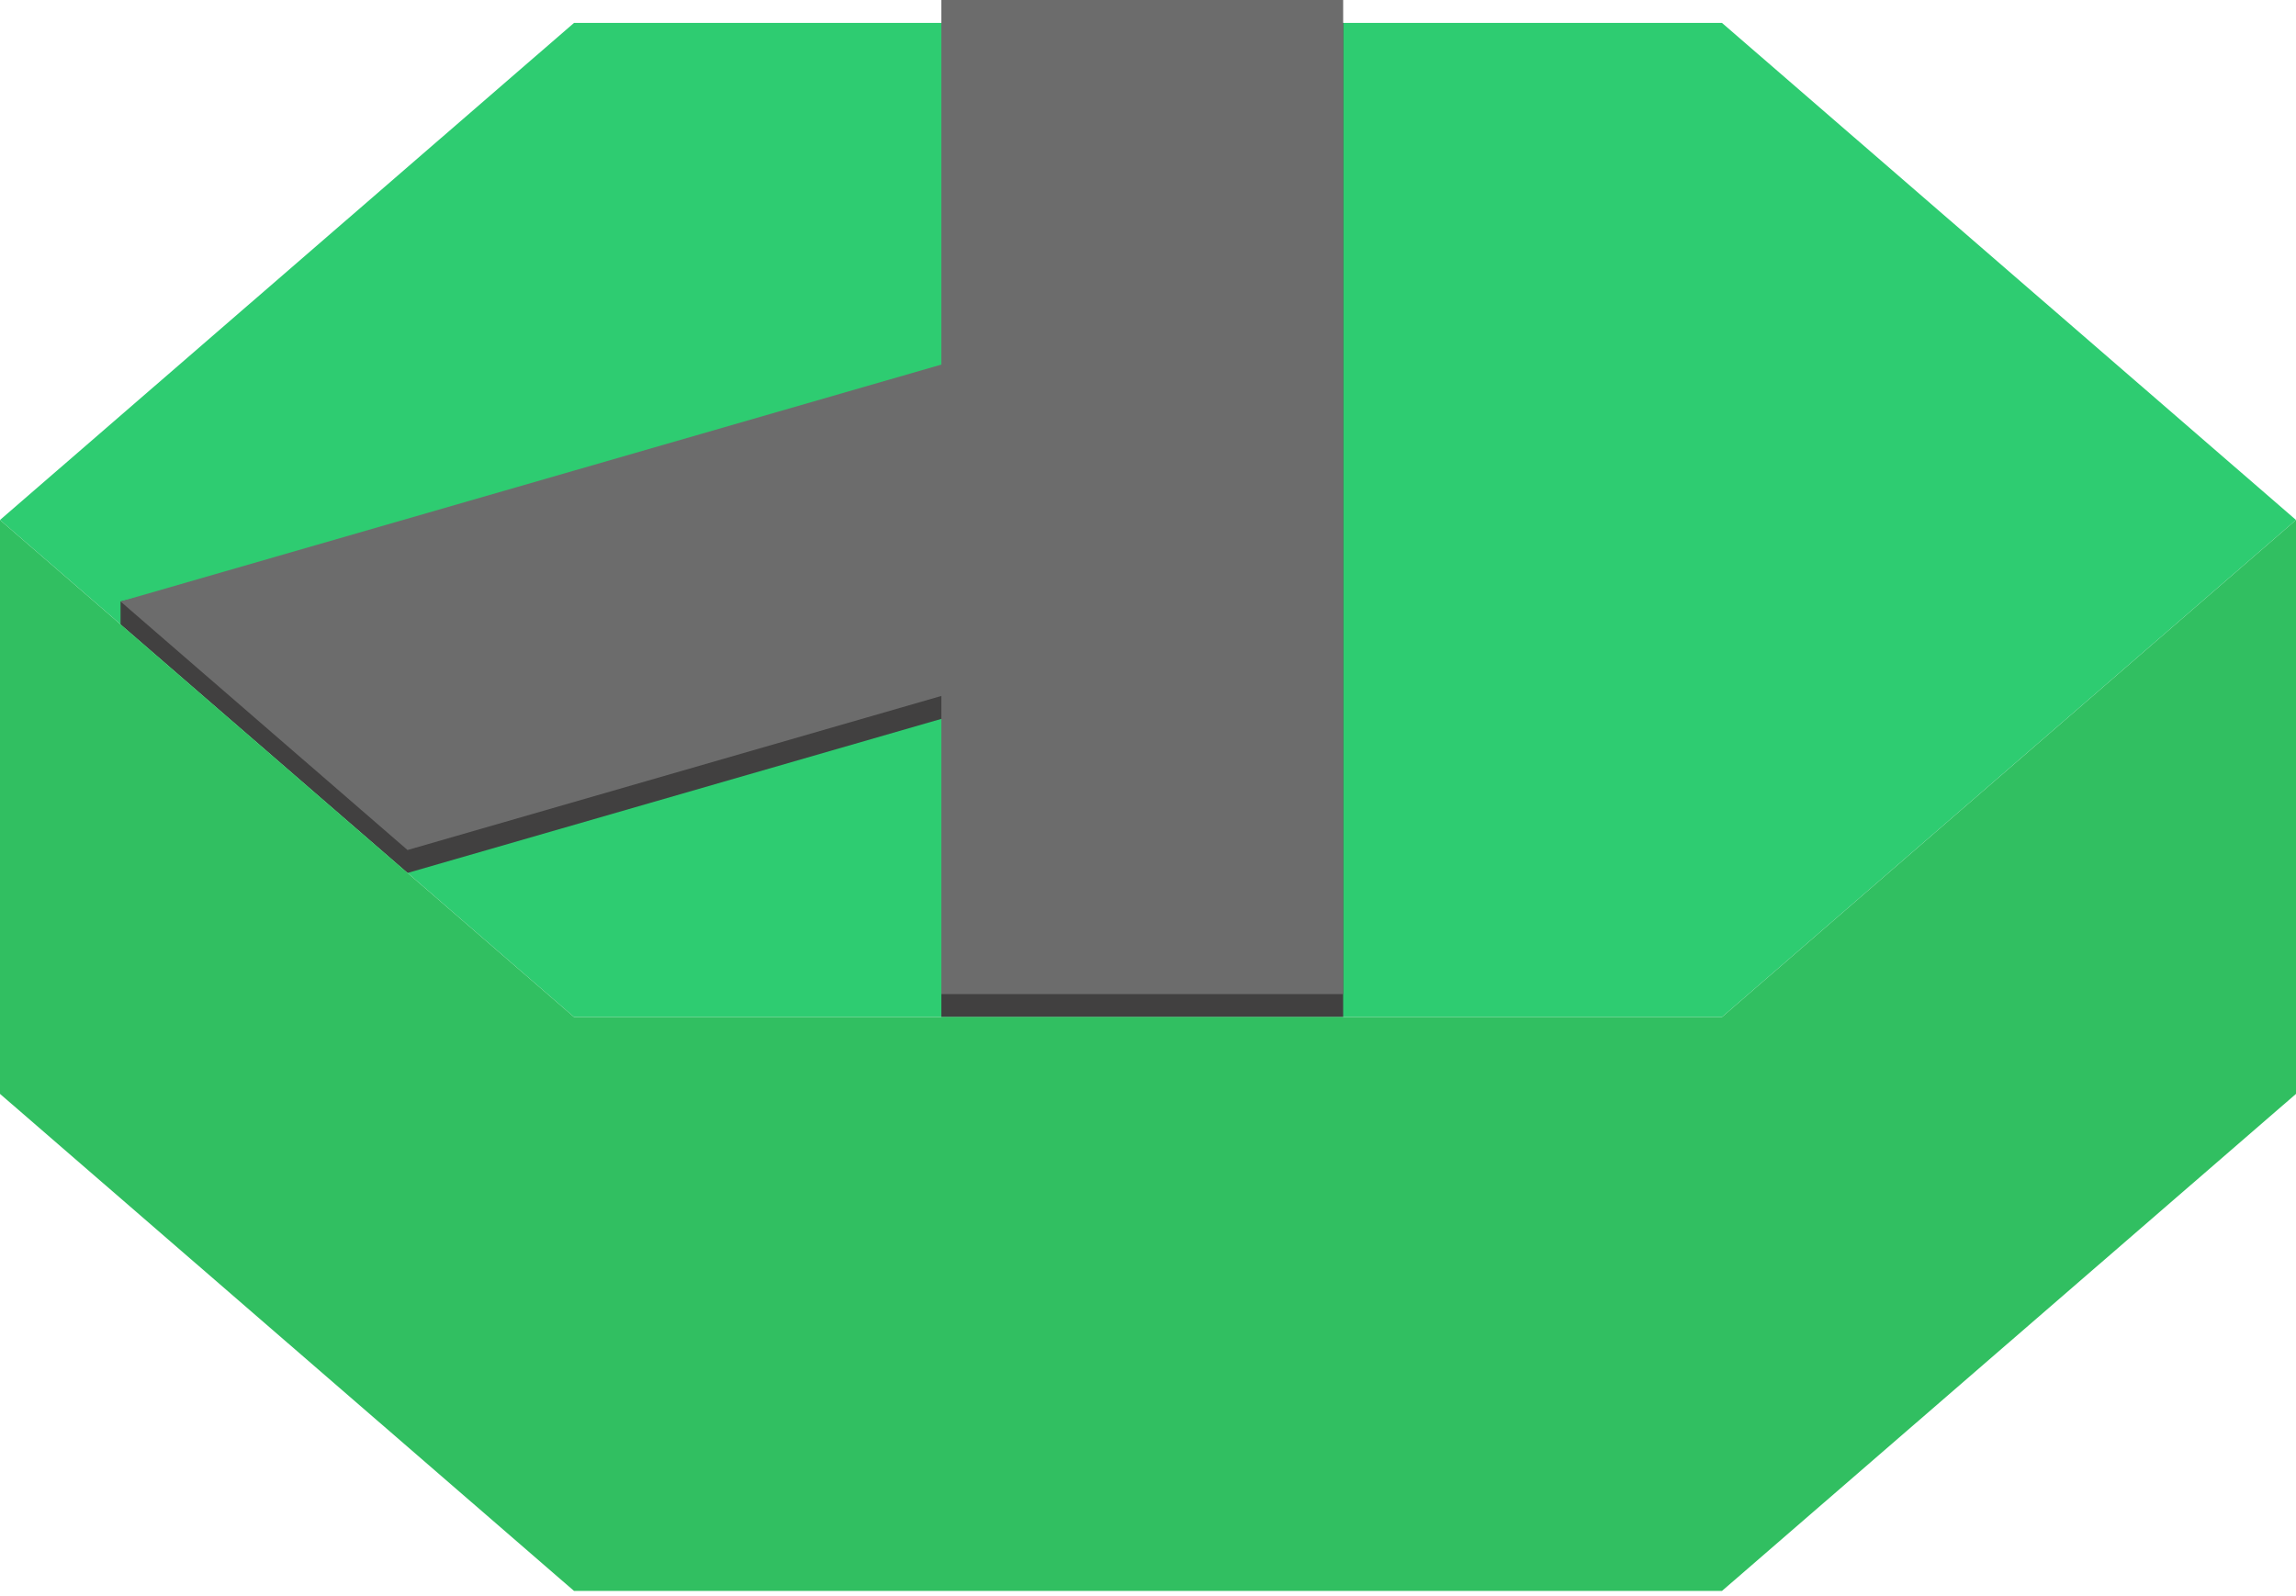
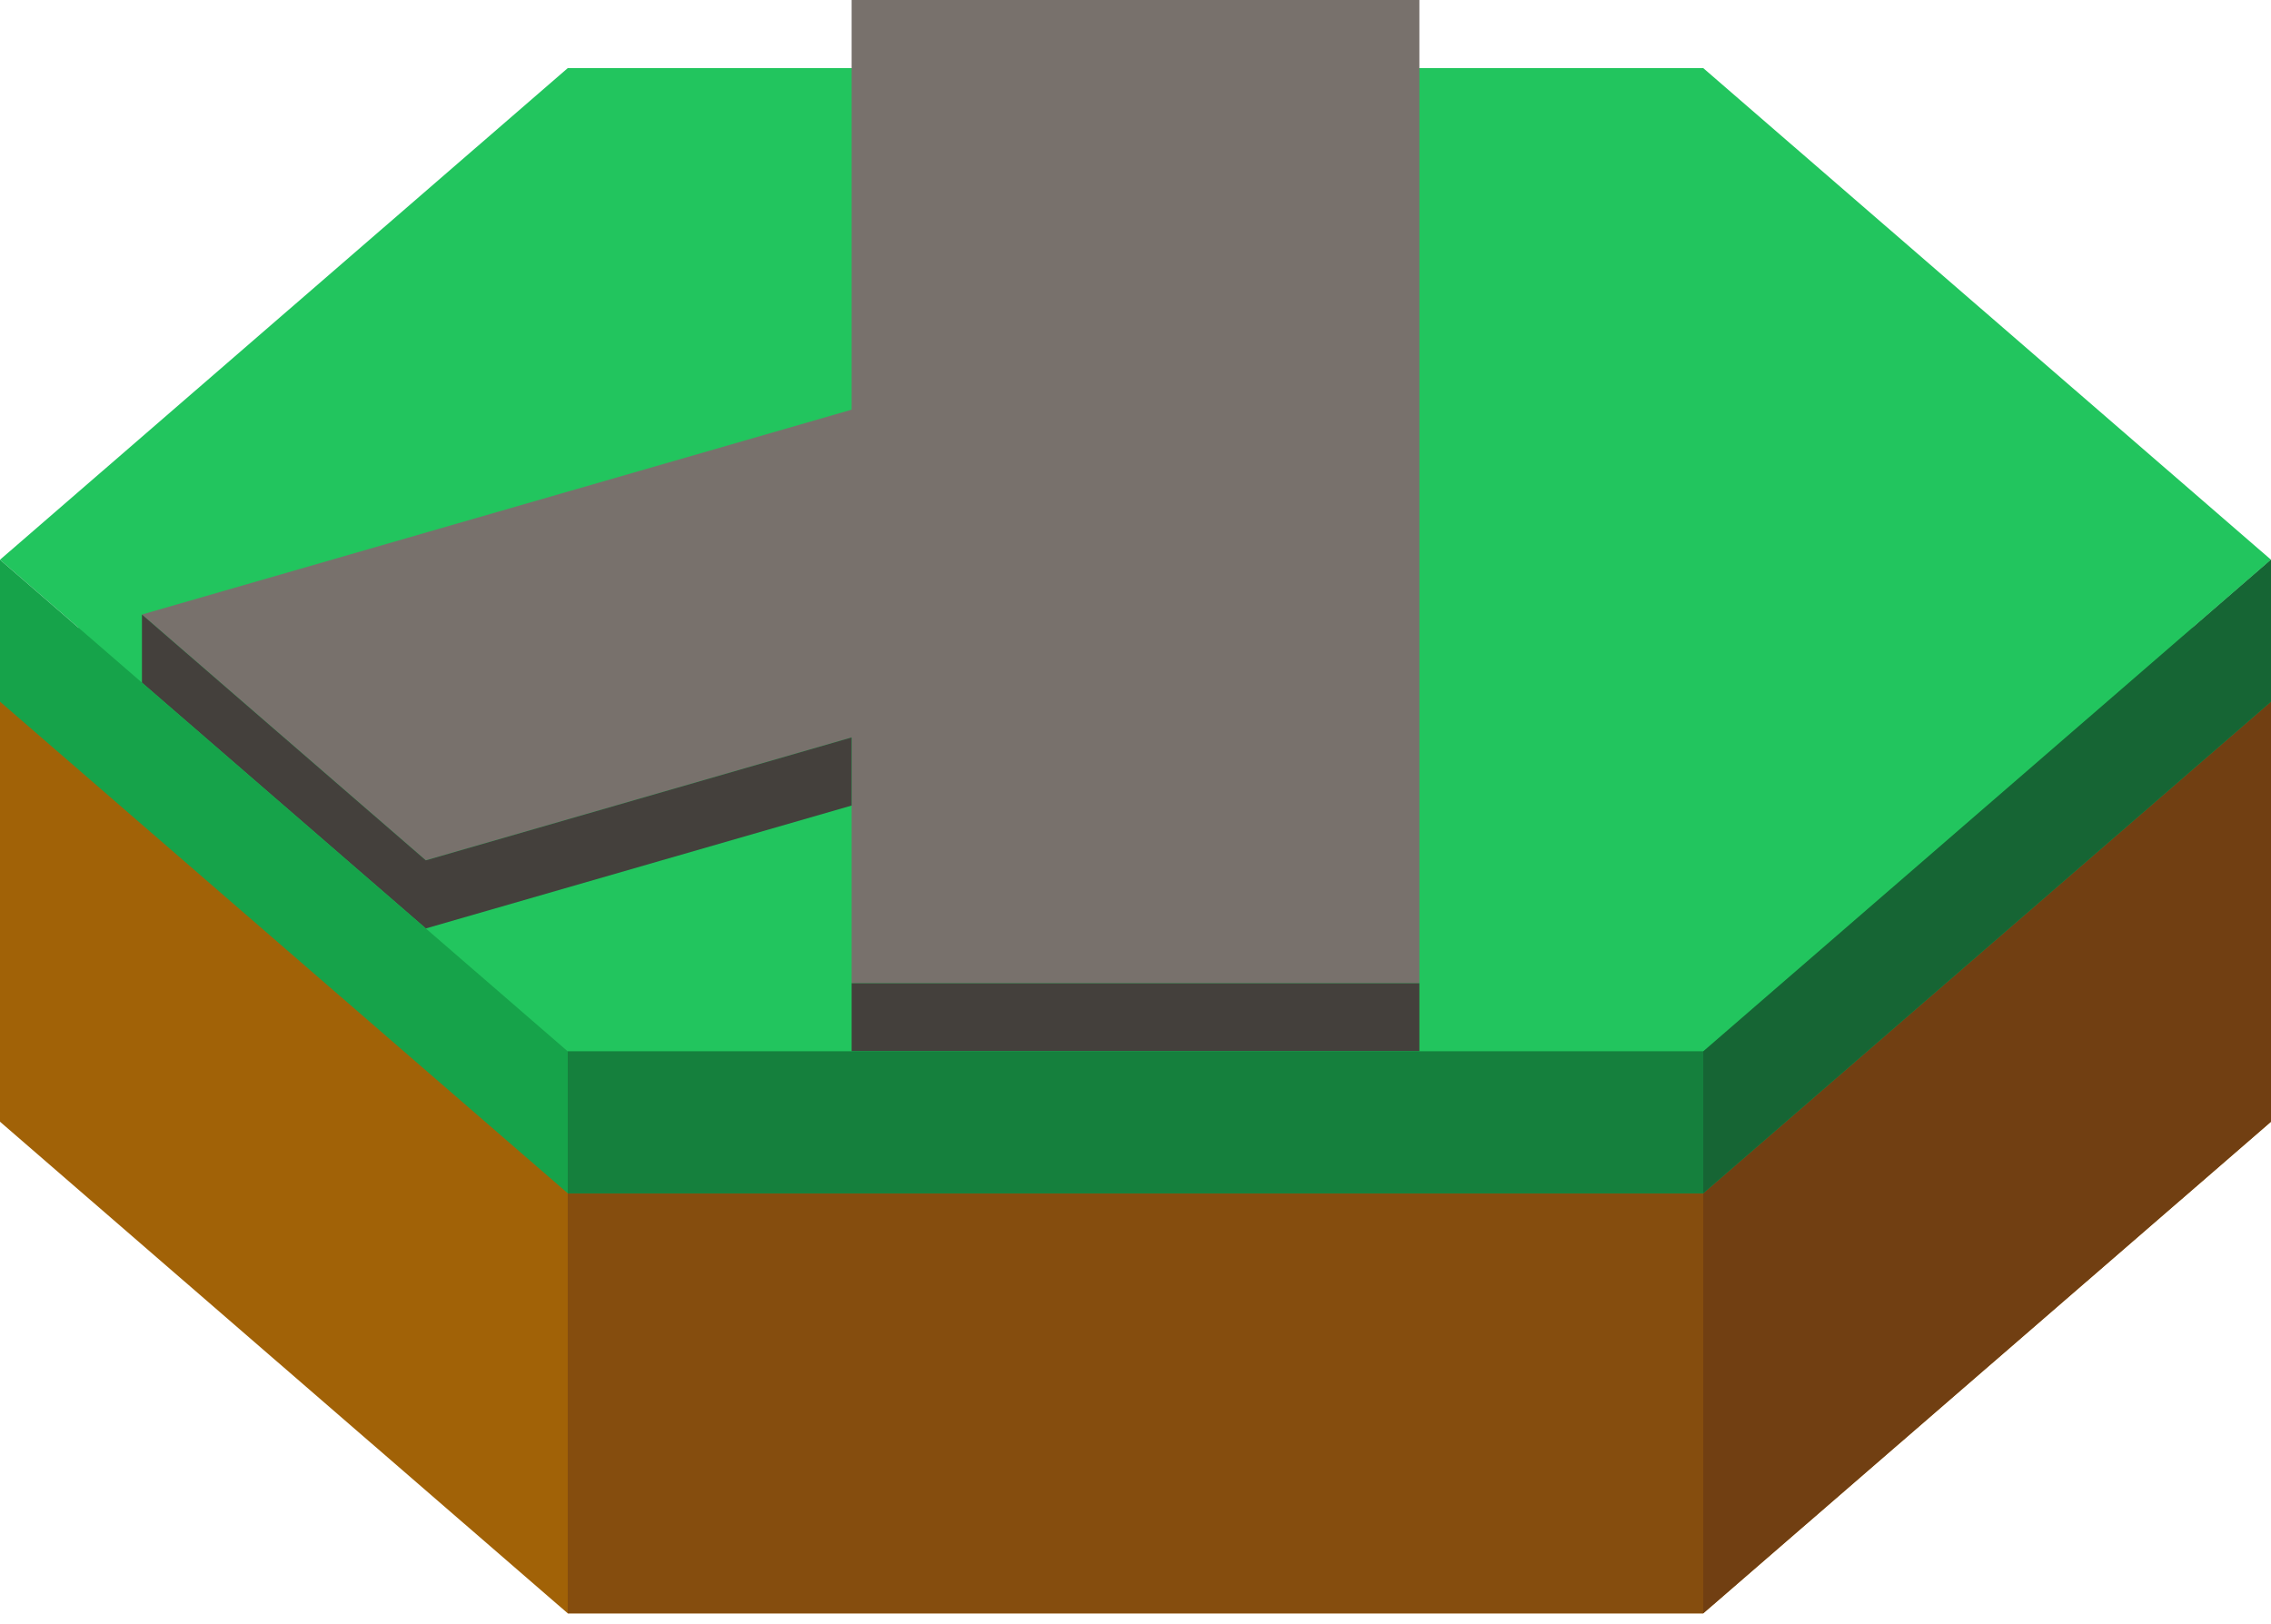
- <svg xmlns="http://www.w3.org/2000/svg" width="200" height="139" viewBox="0 0 200 139" fill="none">
-   <path d="M50 1.997L0 45.298L50 88.6H150L200 45.298L150 1.997H50Z" fill="#2ECC71" />
-   <path d="M117 1.997H82V23.366V33.758L50 42.996L10.5 52.4V54.398L35.5 76.049L82 62.626V88.597H117V62.337V23.654V1.997Z" fill="#414040" />
-   <path d="M117 0H82V21.369V31.761L50 40.999L10.5 52.401L35.5 74.052L82 60.629V86.6H117V60.34V21.657V0Z" fill="#6C6C6C" />
-   <path d="M150 88.6L200 45.298V95.297L150 138.597H50L0 95.297V45.298L50 88.6H150Z" fill="#31BF61" />
+ <svg xmlns="http://www.w3.org/2000/svg" width="200" height="143" viewBox="0 0 200 143" fill="none">
+   <path d="M150 18L200 61.301L150 104.603H50L0 61.301L50 18H150Z" fill="#22C55E" />
+   <path d="M50 104.603L0 61.301V98.8L50 142.101H150L200 98.8V61.301L150 104.603H50Z" fill="#A16207" />
+   <path d="M200 61.301L150 104.603V142.101L200 98.8V61.301Z" fill="#713F12" />
+   <path d="M150 104.603H50V142.101H150V104.603Z" fill="#854D0E" />
+   <path d="M150 6L200 49.301L150 92.603H50L0 49.301L50 6H150Z" fill="#22C55E" />
+   <path d="M100 0H125V86.603H100H75V64.952L37.5 75.777L25 64.952L12.5 54.127L75 36.084V0H100Z" fill="#78716C" />
+   <path d="M125 92.603H100H75V86.603V70.952L37.5 81.777L12.5 60.127V54.127L37.5 75.777L75 64.952V70.952V86.603H100H125V92.603Z" fill="#44403C" />
+   <path d="M0 49.301L50 92.603H150L200 49.301V61.801L150 105.102H50L0 61.801V49.301Z" fill="#16A34A" />
+   <path d="M200 49.301L150 92.603V105.102L200 61.801V49.301Z" fill="#166534" />
+   <path d="M150 92.603H50V105.102H150V92.603Z" fill="#15803D" />
</svg>
